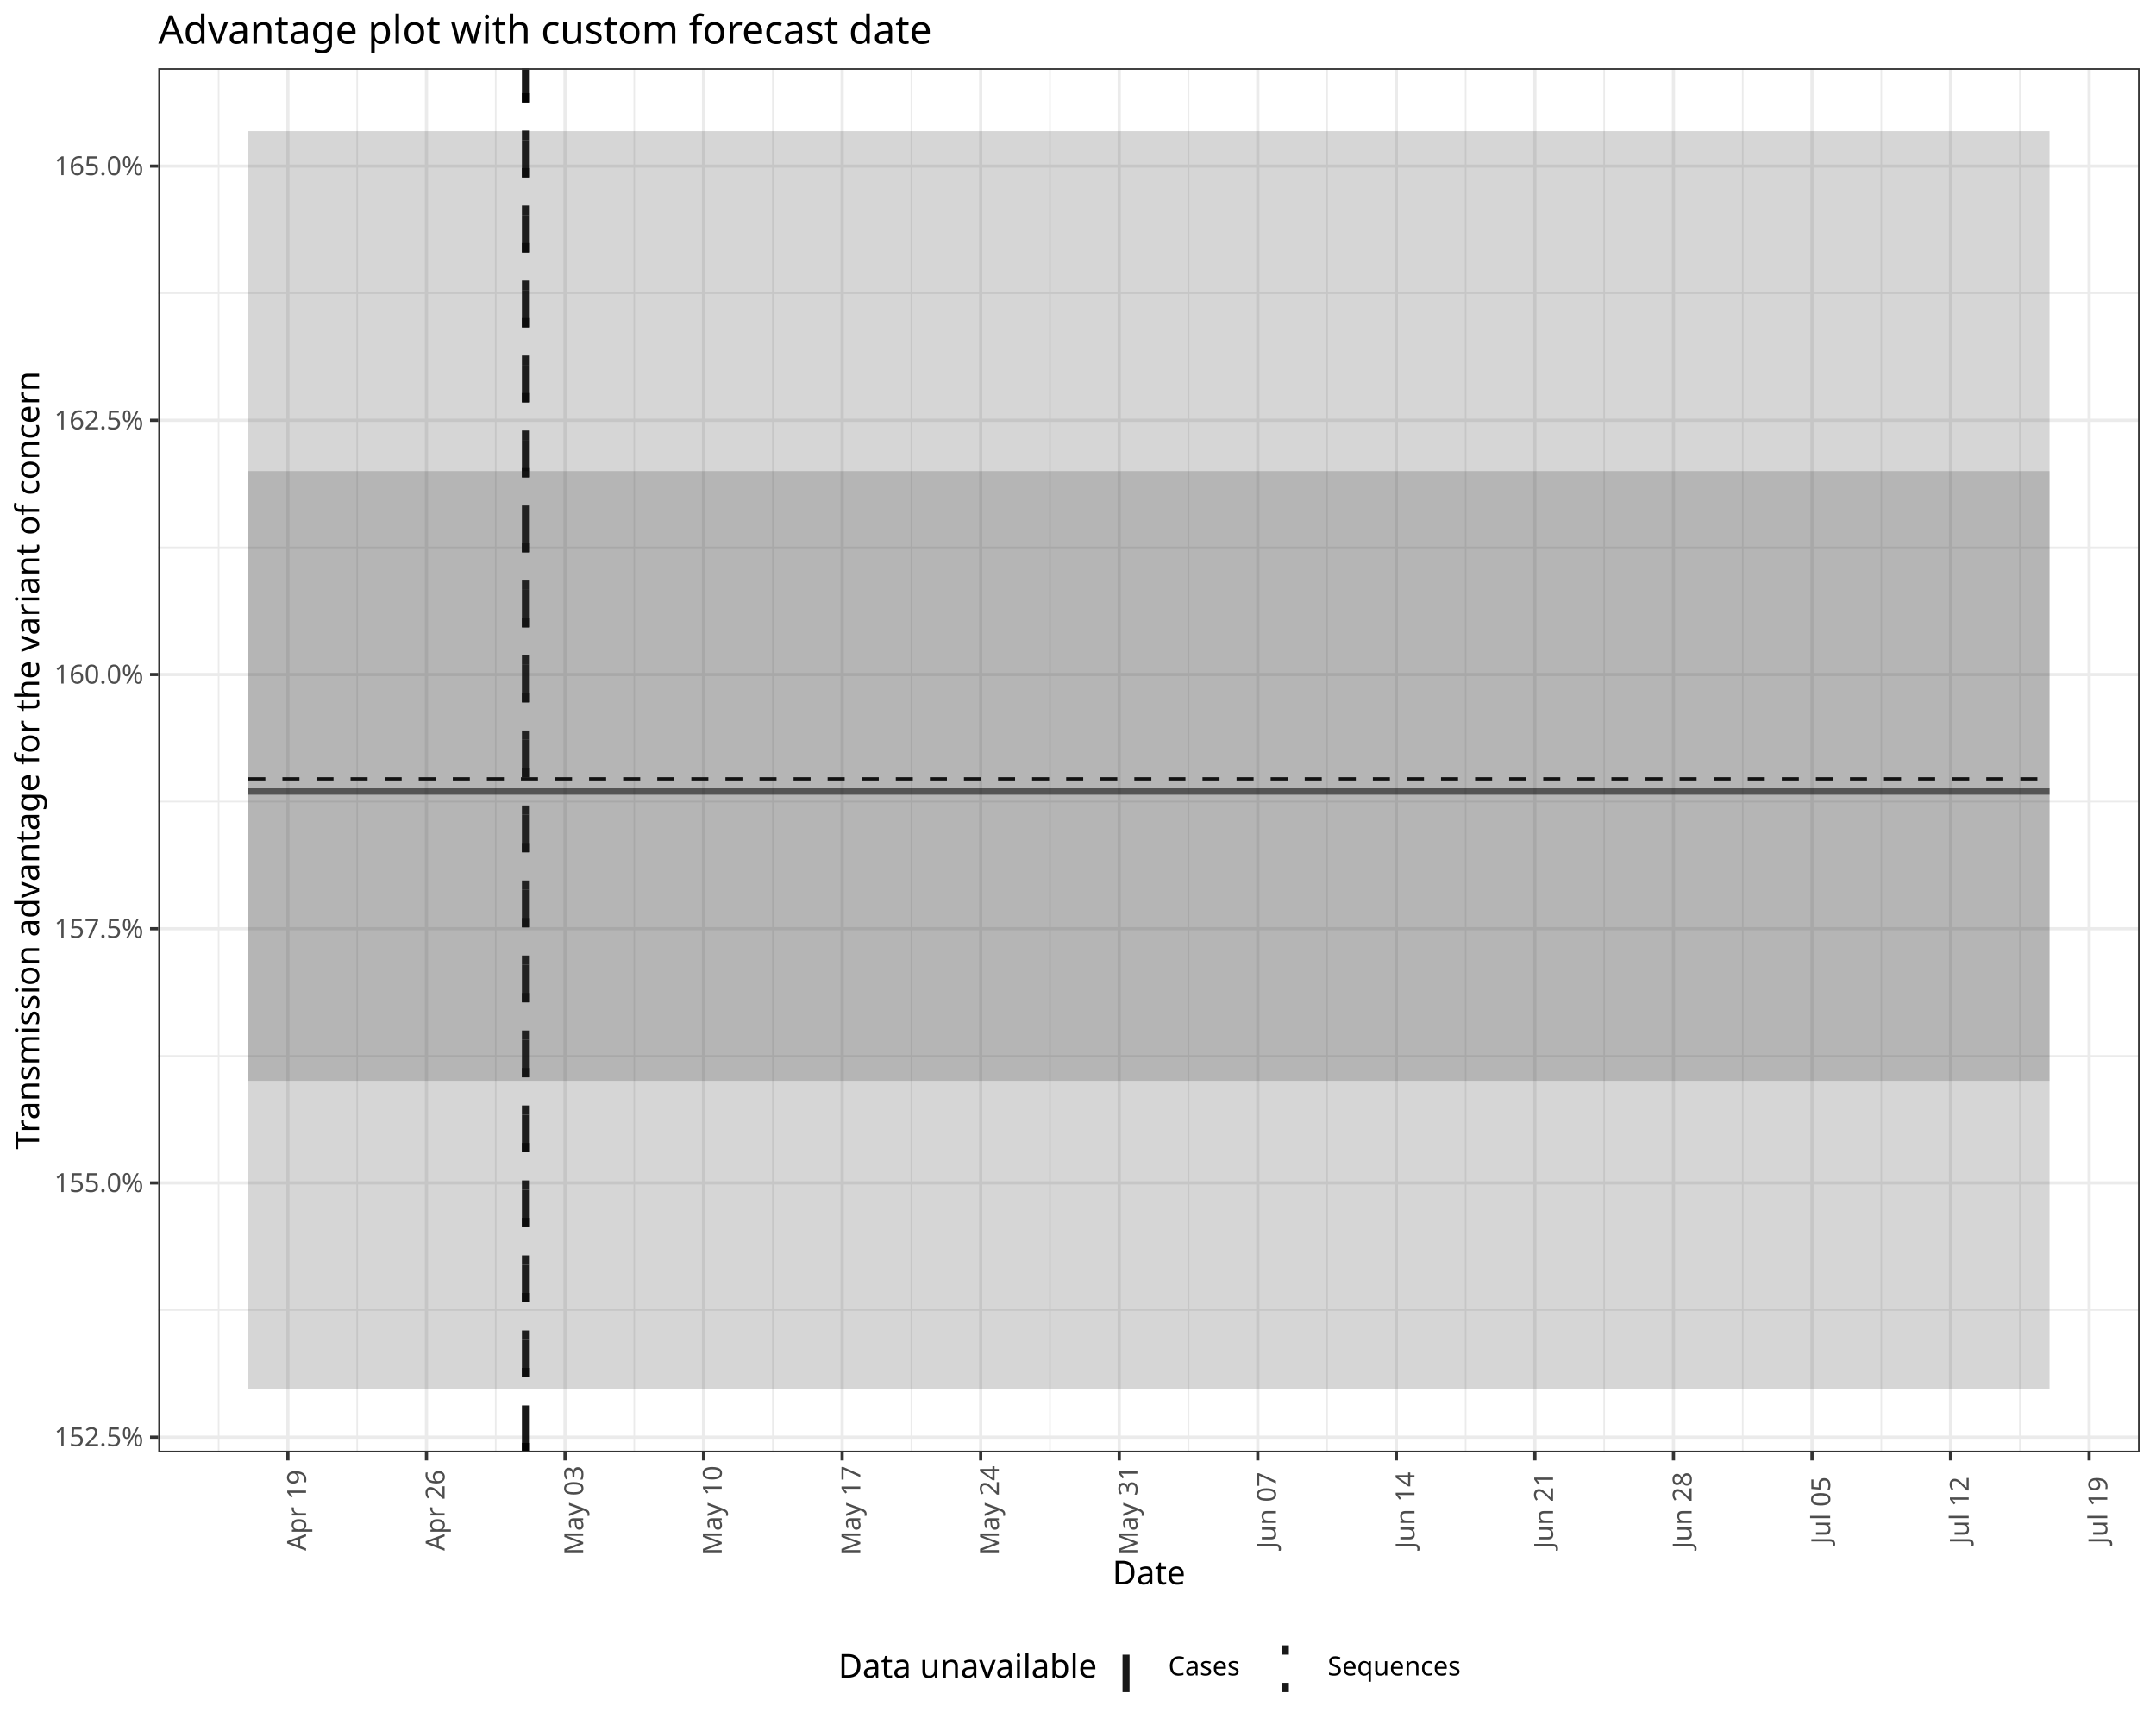
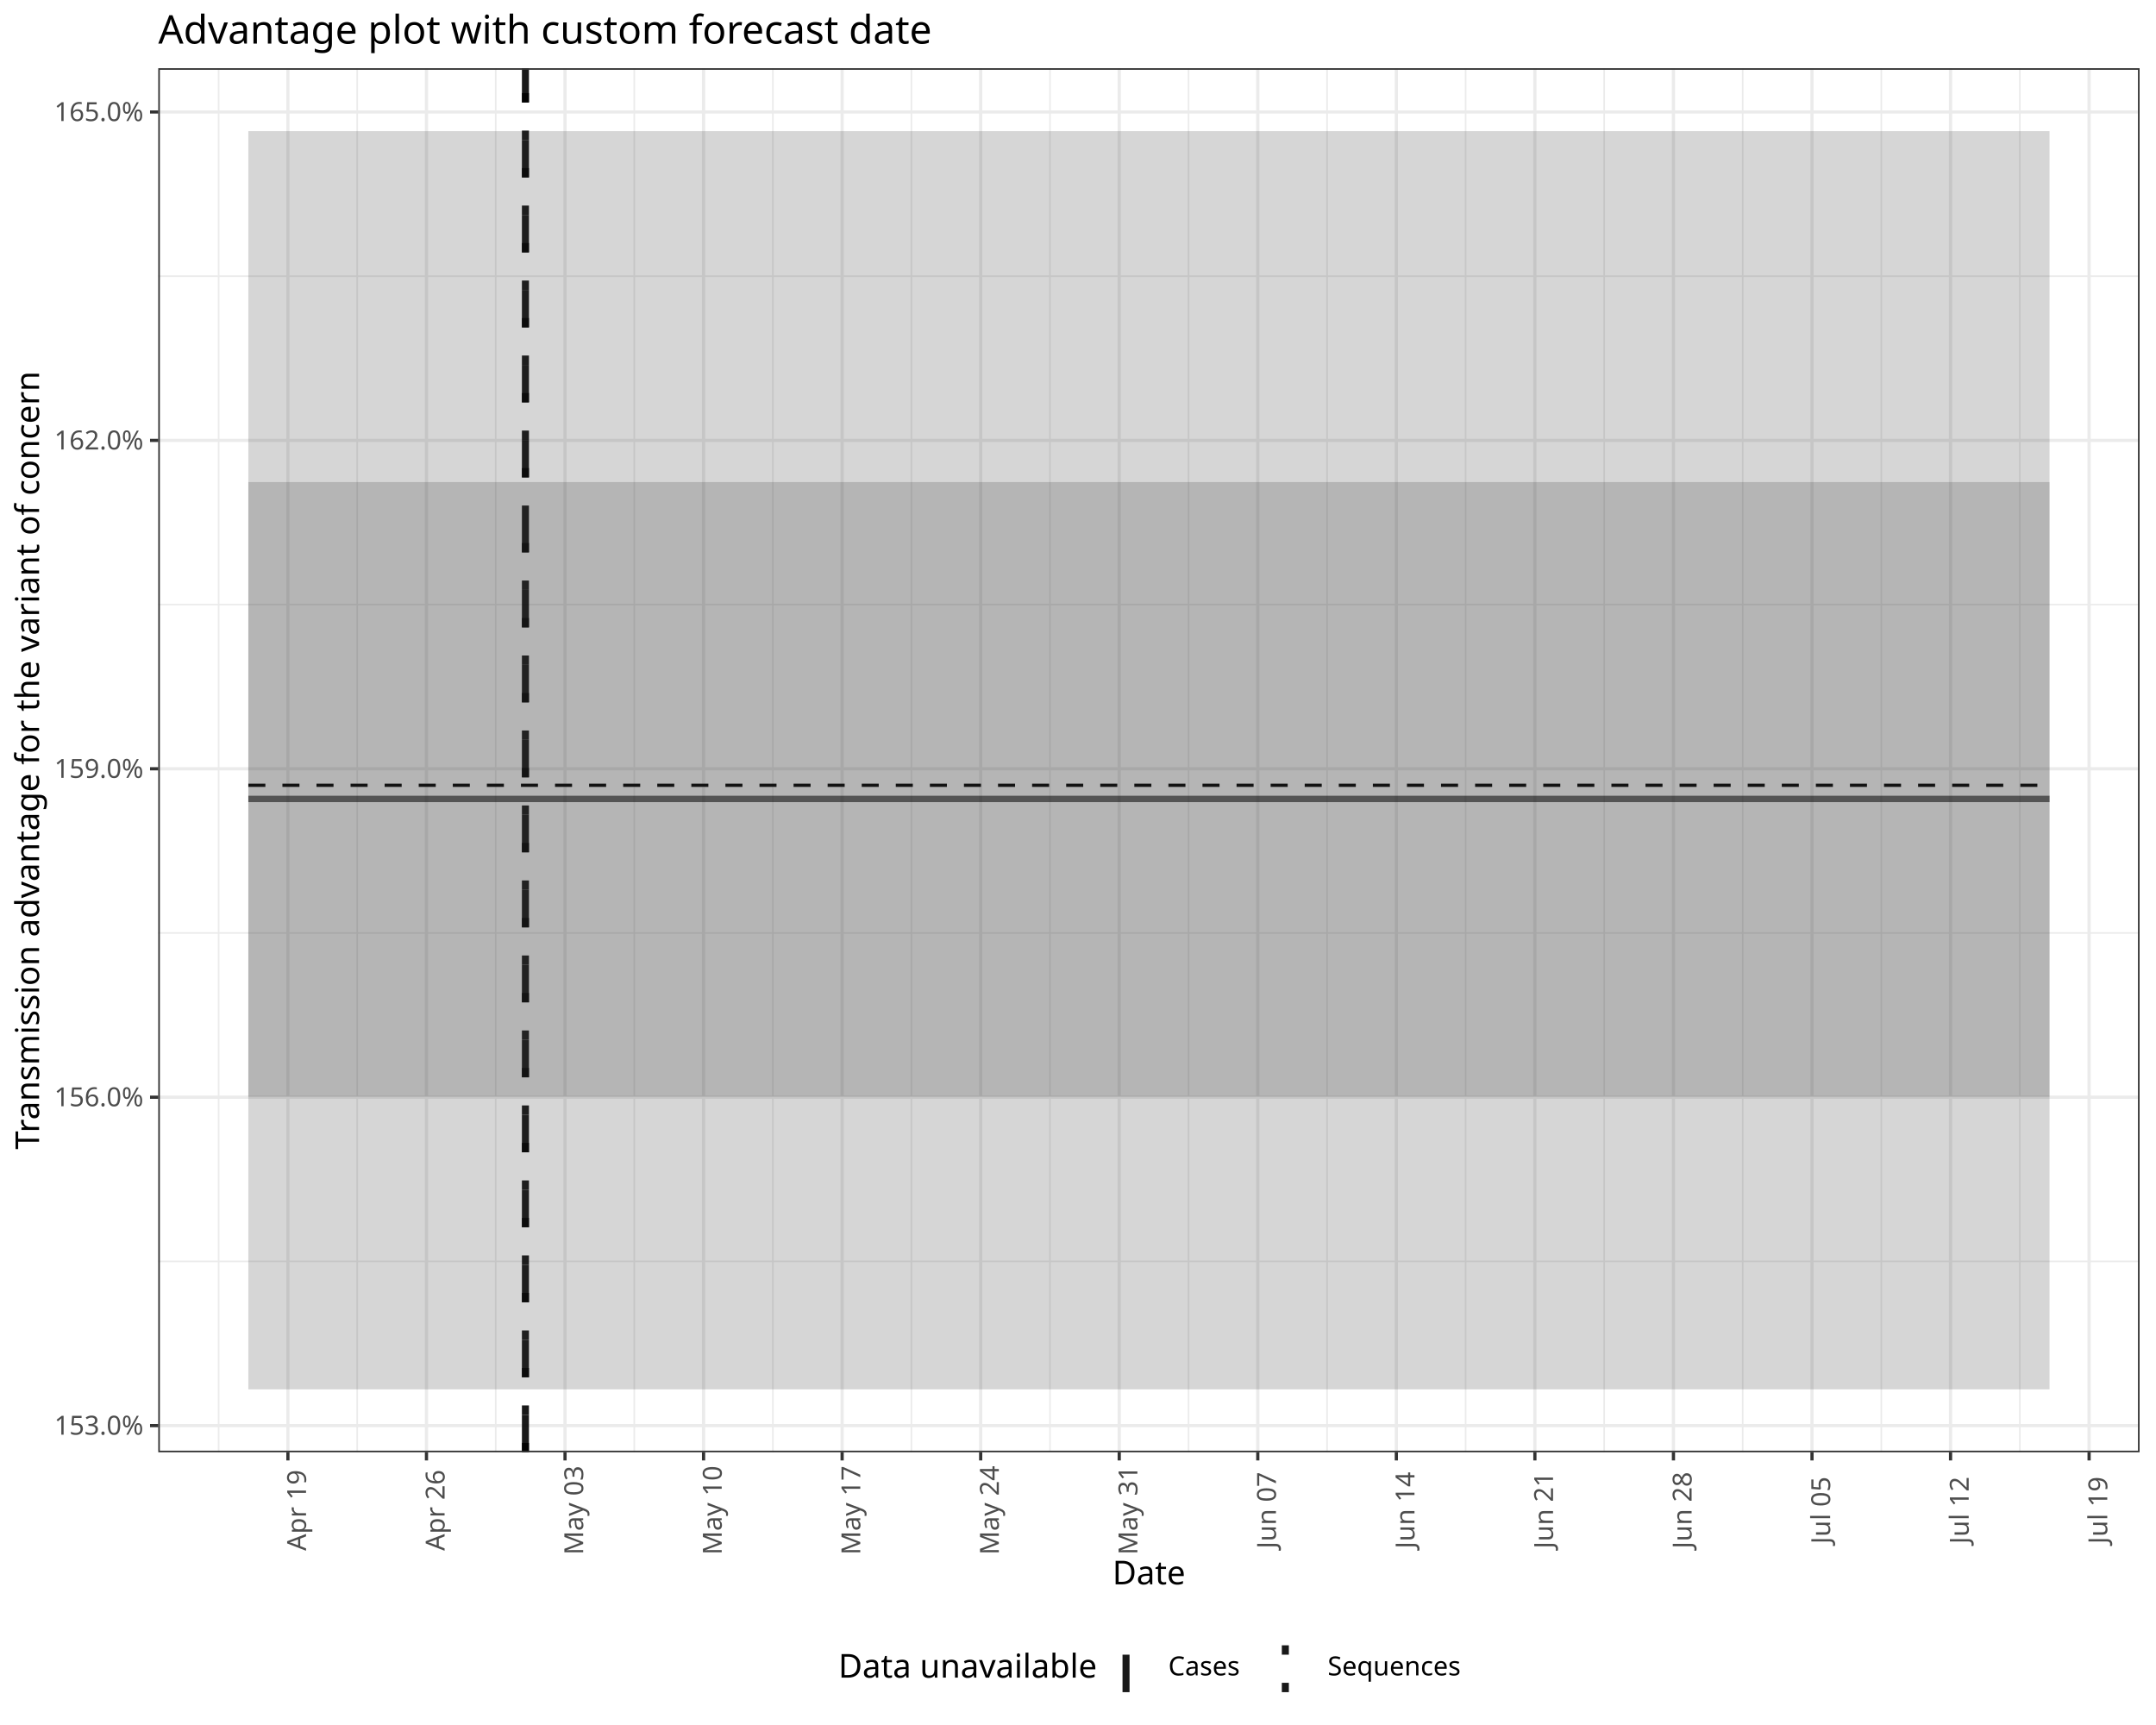
<svg xmlns="http://www.w3.org/2000/svg" class="svglite" data-engine-version="2.0" width="720.00pt" height="576.00pt" viewBox="0 0 720.00 576.00">
  <defs>
    <style type="text/css">
    .svglite line, .svglite polyline, .svglite polygon, .svglite path, .svglite rect, .svglite circle {
      fill: none;
      stroke: #000000;
      stroke-linecap: round;
      stroke-linejoin: round;
      stroke-miterlimit: 10.00;
    }
  </style>
  </defs>
  <rect width="100%" height="100%" style="stroke: none; fill: #FFFFFF;" />
  <defs>
    <clipPath id="cpMC4wMHw3MjAuMDB8MC4wMHw1NzYuMDA=">
      <rect x="0.00" y="0.00" width="720.00" height="576.00" />
    </clipPath>
  </defs>
  <g clip-path="url(#cpMC4wMHw3MjAuMDB8MC4wMHw1NzYuMDA=)">
    <rect x="0.00" y="0.00" width="720.00" height="576.00" style="stroke-width: 1.07; stroke: #FFFFFF; fill: #FFFFFF;" />
  </g>
  <defs>
    <clipPath id="cpNTIuODV8NzE0LjUyfDIyLjc4fDQ4NC45Mw==">
      <rect x="52.85" y="22.78" width="661.67" height="462.15" />
    </clipPath>
  </defs>
  <g clip-path="url(#cpNTIuODV8NzE0LjUyfDIyLjc4fDQ4NC45Mw==)">
    <rect x="52.85" y="22.78" width="661.67" height="462.15" style="stroke-width: 1.07; stroke: none; fill: #FFFFFF;" />
-     <polyline points="52.85,437.44 714.52,437.44 " style="stroke-width: 0.53; stroke: #EBEBEB; stroke-linecap: butt;" />
-     <polyline points="52.85,352.56 714.52,352.56 " style="stroke-width: 0.53; stroke: #EBEBEB; stroke-linecap: butt;" />
-     <polyline points="52.85,267.67 714.52,267.67 " style="stroke-width: 0.53; stroke: #EBEBEB; stroke-linecap: butt;" />
-     <polyline points="52.85,182.79 714.52,182.79 " style="stroke-width: 0.53; stroke: #EBEBEB; stroke-linecap: butt;" />
-     <polyline points="52.85,97.91 714.52,97.91 " style="stroke-width: 0.53; stroke: #EBEBEB; stroke-linecap: butt;" />
+     <polyline points="52.85,421.19 714.52,421.19 " style="stroke-width: 0.53; stroke: #EBEBEB; stroke-linecap: butt;" />
+     <polyline points="52.85,311.54 714.52,311.54 " style="stroke-width: 0.53; stroke: #EBEBEB; stroke-linecap: butt;" />
+     <polyline points="52.85,201.88 714.52,201.88 " style="stroke-width: 0.53; stroke: #EBEBEB; stroke-linecap: butt;" />
+     <polyline points="52.85,92.22 714.52,92.22 " style="stroke-width: 0.53; stroke: #EBEBEB; stroke-linecap: butt;" />
    <polyline points="73.01,484.93 73.01,22.78 " style="stroke-width: 0.53; stroke: #EBEBEB; stroke-linecap: butt;" />
    <polyline points="119.28,484.93 119.28,22.78 " style="stroke-width: 0.53; stroke: #EBEBEB; stroke-linecap: butt;" />
    <polyline points="165.55,484.93 165.55,22.78 " style="stroke-width: 0.53; stroke: #EBEBEB; stroke-linecap: butt;" />
    <polyline points="211.82,484.93 211.82,22.78 " style="stroke-width: 0.53; stroke: #EBEBEB; stroke-linecap: butt;" />
    <polyline points="258.10,484.93 258.10,22.78 " style="stroke-width: 0.53; stroke: #EBEBEB; stroke-linecap: butt;" />
    <polyline points="304.37,484.93 304.37,22.78 " style="stroke-width: 0.53; stroke: #EBEBEB; stroke-linecap: butt;" />
    <polyline points="350.64,484.93 350.64,22.78 " style="stroke-width: 0.53; stroke: #EBEBEB; stroke-linecap: butt;" />
    <polyline points="396.91,484.93 396.91,22.78 " style="stroke-width: 0.53; stroke: #EBEBEB; stroke-linecap: butt;" />
    <polyline points="443.18,484.93 443.18,22.78 " style="stroke-width: 0.53; stroke: #EBEBEB; stroke-linecap: butt;" />
    <polyline points="489.45,484.93 489.45,22.78 " style="stroke-width: 0.53; stroke: #EBEBEB; stroke-linecap: butt;" />
    <polyline points="535.72,484.93 535.72,22.78 " style="stroke-width: 0.53; stroke: #EBEBEB; stroke-linecap: butt;" />
    <polyline points="581.99,484.93 581.99,22.78 " style="stroke-width: 0.53; stroke: #EBEBEB; stroke-linecap: butt;" />
    <polyline points="628.26,484.93 628.26,22.78 " style="stroke-width: 0.53; stroke: #EBEBEB; stroke-linecap: butt;" />
    <polyline points="674.53,484.93 674.53,22.78 " style="stroke-width: 0.53; stroke: #EBEBEB; stroke-linecap: butt;" />
-     <polyline points="52.85,479.88 714.52,479.88 " style="stroke-width: 1.07; stroke: #EBEBEB; stroke-linecap: butt;" />
-     <polyline points="52.85,395.00 714.52,395.00 " style="stroke-width: 1.07; stroke: #EBEBEB; stroke-linecap: butt;" />
-     <polyline points="52.85,310.12 714.52,310.12 " style="stroke-width: 1.07; stroke: #EBEBEB; stroke-linecap: butt;" />
-     <polyline points="52.85,225.23 714.52,225.23 " style="stroke-width: 1.07; stroke: #EBEBEB; stroke-linecap: butt;" />
-     <polyline points="52.85,140.35 714.52,140.35 " style="stroke-width: 1.07; stroke: #EBEBEB; stroke-linecap: butt;" />
-     <polyline points="52.85,55.47 714.52,55.47 " style="stroke-width: 1.07; stroke: #EBEBEB; stroke-linecap: butt;" />
+     <polyline points="52.85,476.02 714.52,476.02 " style="stroke-width: 1.07; stroke: #EBEBEB; stroke-linecap: butt;" />
+     <polyline points="52.85,366.37 714.52,366.37 " style="stroke-width: 1.07; stroke: #EBEBEB; stroke-linecap: butt;" />
+     <polyline points="52.85,256.71 714.52,256.71 " style="stroke-width: 1.07; stroke: #EBEBEB; stroke-linecap: butt;" />
+     <polyline points="52.85,147.05 714.52,147.05 " style="stroke-width: 1.07; stroke: #EBEBEB; stroke-linecap: butt;" />
+     <polyline points="52.85,37.39 714.52,37.39 " style="stroke-width: 1.07; stroke: #EBEBEB; stroke-linecap: butt;" />
    <polyline points="96.15,484.93 96.15,22.78 " style="stroke-width: 1.07; stroke: #EBEBEB; stroke-linecap: butt;" />
    <polyline points="142.42,484.93 142.42,22.78 " style="stroke-width: 1.07; stroke: #EBEBEB; stroke-linecap: butt;" />
    <polyline points="188.69,484.93 188.69,22.78 " style="stroke-width: 1.07; stroke: #EBEBEB; stroke-linecap: butt;" />
    <polyline points="234.96,484.93 234.96,22.78 " style="stroke-width: 1.07; stroke: #EBEBEB; stroke-linecap: butt;" />
    <polyline points="281.23,484.93 281.23,22.78 " style="stroke-width: 1.07; stroke: #EBEBEB; stroke-linecap: butt;" />
    <polyline points="327.50,484.93 327.50,22.78 " style="stroke-width: 1.07; stroke: #EBEBEB; stroke-linecap: butt;" />
    <polyline points="373.77,484.93 373.77,22.78 " style="stroke-width: 1.07; stroke: #EBEBEB; stroke-linecap: butt;" />
    <polyline points="420.04,484.93 420.04,22.78 " style="stroke-width: 1.07; stroke: #EBEBEB; stroke-linecap: butt;" />
    <polyline points="466.31,484.93 466.31,22.78 " style="stroke-width: 1.07; stroke: #EBEBEB; stroke-linecap: butt;" />
    <polyline points="512.58,484.93 512.58,22.78 " style="stroke-width: 1.07; stroke: #EBEBEB; stroke-linecap: butt;" />
    <polyline points="558.85,484.93 558.85,22.78 " style="stroke-width: 1.07; stroke: #EBEBEB; stroke-linecap: butt;" />
    <polyline points="605.12,484.93 605.12,22.78 " style="stroke-width: 1.07; stroke: #EBEBEB; stroke-linecap: butt;" />
    <polyline points="651.39,484.93 651.39,22.78 " style="stroke-width: 1.07; stroke: #EBEBEB; stroke-linecap: butt;" />
    <polyline points="697.66,484.93 697.66,22.78 " style="stroke-width: 1.07; stroke: #EBEBEB; stroke-linecap: butt;" />
    <line x1="175.47" y1="484.93" x2="175.47" y2="22.78" style="stroke-width: 2.35; stroke: #000000; stroke-opacity: 0.90; stroke-dasharray: 12.52,12.52; stroke-linecap: butt;" />
    <line x1="175.47" y1="484.93" x2="175.47" y2="22.78" style="stroke-width: 2.35; stroke: #000000; stroke-opacity: 0.90; stroke-dasharray: 3.13,9.39; stroke-linecap: butt;" />
-     <polyline points="82.93,264.30 129.20,264.30 175.47,264.30 221.74,264.30 268.01,264.30 314.28,264.30 360.55,264.30 406.82,264.30 453.09,264.30 499.36,264.30 545.63,264.30 591.90,264.30 638.17,264.30 684.44,264.30 " style="stroke-width: 2.13; stroke: #000000; stroke-opacity: 0.60; stroke-linecap: butt;" />
-     <polyline points="82.93,260.06 129.20,260.06 175.47,260.06 221.74,260.06 268.01,260.06 314.28,260.06 360.55,260.06 406.82,260.06 453.09,260.06 499.36,260.06 545.63,260.06 591.90,260.06 638.17,260.06 684.44,260.06 " style="stroke-width: 1.07; stroke-dasharray: 5.69,5.69; stroke-linecap: butt;" />
+     <polyline points="82.93,266.78 129.20,266.78 175.47,266.78 221.74,266.78 268.01,266.78 314.28,266.78 360.55,266.78 406.82,266.78 453.09,266.78 499.36,266.78 545.63,266.78 591.90,266.78 638.17,266.78 684.44,266.78 " style="stroke-width: 2.13; stroke: #000000; stroke-opacity: 0.60; stroke-linecap: butt;" />
+     <polyline points="82.93,262.22 129.20,262.22 175.47,262.22 221.74,262.22 268.01,262.22 314.28,262.22 360.55,262.22 406.82,262.22 453.09,262.22 499.36,262.22 545.63,262.22 591.90,262.22 638.17,262.22 684.44,262.22 " style="stroke-width: 1.07; stroke-dasharray: 5.69,5.69; stroke-linecap: butt;" />
    <polygon points="82.93,43.79 129.20,43.79 175.47,43.79 221.74,43.79 268.01,43.79 314.28,43.79 360.55,43.79 406.82,43.79 453.09,43.79 499.36,43.79 545.63,43.79 591.90,43.79 638.17,43.79 684.44,43.79 684.44,463.93 638.17,463.93 591.90,463.93 545.63,463.93 499.36,463.93 453.09,463.93 406.82,463.93 360.55,463.93 314.28,463.93 268.01,463.93 221.74,463.93 175.47,463.93 129.20,463.93 82.93,463.93 " style="stroke-width: 0.00; stroke: none; fill: #333333; fill-opacity: 0.20;" />
    <polyline points="82.93,43.79 129.20,43.79 175.47,43.79 221.74,43.79 268.01,43.79 314.28,43.79 360.55,43.79 406.82,43.79 453.09,43.79 499.36,43.79 545.63,43.79 591.90,43.79 638.17,43.79 684.44,43.79 " style="stroke-width: 0.43; stroke: none;" />
    <polyline points="684.44,463.93 638.17,463.93 591.90,463.93 545.63,463.93 499.36,463.93 453.09,463.93 406.82,463.93 360.55,463.93 314.28,463.93 268.01,463.93 221.74,463.93 175.47,463.93 129.20,463.93 82.93,463.93 " style="stroke-width: 0.43; stroke: none;" />
-     <polygon points="82.93,157.31 129.20,157.31 175.47,157.31 221.74,157.31 268.01,157.31 314.28,157.31 360.55,157.31 406.82,157.31 453.09,157.31 499.36,157.31 545.63,157.31 591.90,157.31 638.17,157.31 684.44,157.31 684.44,360.89 638.17,360.89 591.90,360.89 545.63,360.89 499.36,360.89 453.09,360.89 406.82,360.89 360.55,360.89 314.28,360.89 268.01,360.89 221.74,360.89 175.47,360.89 129.20,360.89 82.93,360.89 " style="stroke-width: 0.00; stroke: none; fill: #333333; fill-opacity: 0.20;" />
-     <polyline points="82.93,157.31 129.20,157.31 175.47,157.31 221.74,157.31 268.01,157.31 314.28,157.31 360.55,157.31 406.82,157.31 453.09,157.31 499.36,157.31 545.63,157.31 591.90,157.31 638.17,157.31 684.44,157.31 " style="stroke-width: 1.07; stroke: none;" />
-     <polyline points="684.44,360.89 638.17,360.89 591.90,360.89 545.63,360.89 499.36,360.89 453.09,360.89 406.82,360.89 360.55,360.89 314.28,360.89 268.01,360.89 221.74,360.89 175.47,360.89 129.20,360.89 82.93,360.89 " style="stroke-width: 1.07; stroke: none;" />
+     <polygon points="82.93,160.98 129.20,160.98 175.47,160.98 221.74,160.98 268.01,160.98 314.28,160.98 360.55,160.98 406.82,160.98 453.09,160.98 499.36,160.98 545.63,160.98 591.90,160.98 638.17,160.98 684.44,160.98 684.44,366.20 638.17,366.20 591.90,366.20 545.63,366.20 499.36,366.20 453.09,366.20 406.82,366.20 360.55,366.20 314.28,366.20 268.01,366.20 221.74,366.20 175.47,366.20 129.20,366.20 82.93,366.20 " style="stroke-width: 0.00; stroke: none; fill: #333333; fill-opacity: 0.20;" />
+     <polyline points="82.93,160.98 129.20,160.98 175.47,160.98 221.74,160.98 268.01,160.98 314.28,160.98 360.55,160.98 406.82,160.98 453.09,160.98 499.36,160.98 545.63,160.98 591.90,160.98 638.17,160.98 684.44,160.98 " style="stroke-width: 1.07; stroke: none;" />
+     <polyline points="684.44,366.20 638.17,366.20 591.90,366.20 545.63,366.20 499.36,366.20 453.09,366.20 406.82,366.20 360.55,366.20 314.28,366.20 268.01,366.20 221.74,366.20 175.47,366.20 129.20,366.20 82.93,366.20 " style="stroke-width: 1.07; stroke: none;" />
    <rect x="52.85" y="22.78" width="661.67" height="462.15" style="stroke-width: 1.07; stroke: #333333;" />
  </g>
  <g clip-path="url(#cpMC4wMHw3MjAuMDB8MC4wMHw1NzYuMDA=)">
-     <text x="47.92" y="482.91" text-anchor="end" style="font-size: 8.80px; fill: #4D4D4D; font-family: sans;" textLength="29.85px" lengthAdjust="spacingAndGlyphs">152.5%</text>
-     <text x="47.92" y="398.03" text-anchor="end" style="font-size: 8.80px; fill: #4D4D4D; font-family: sans;" textLength="29.85px" lengthAdjust="spacingAndGlyphs">155.0%</text>
-     <text x="47.92" y="313.14" text-anchor="end" style="font-size: 8.80px; fill: #4D4D4D; font-family: sans;" textLength="29.85px" lengthAdjust="spacingAndGlyphs">157.5%</text>
-     <text x="47.92" y="228.26" text-anchor="end" style="font-size: 8.80px; fill: #4D4D4D; font-family: sans;" textLength="29.85px" lengthAdjust="spacingAndGlyphs">160.0%</text>
-     <text x="47.92" y="143.38" text-anchor="end" style="font-size: 8.80px; fill: #4D4D4D; font-family: sans;" textLength="29.85px" lengthAdjust="spacingAndGlyphs">162.5%</text>
-     <text x="47.92" y="58.49" text-anchor="end" style="font-size: 8.80px; fill: #4D4D4D; font-family: sans;" textLength="29.85px" lengthAdjust="spacingAndGlyphs">165.0%</text>
-     <polyline points="50.11,479.88 52.85,479.88 " style="stroke-width: 1.07; stroke: #333333; stroke-linecap: butt;" />
-     <polyline points="50.11,395.00 52.85,395.00 " style="stroke-width: 1.07; stroke: #333333; stroke-linecap: butt;" />
-     <polyline points="50.11,310.12 52.85,310.12 " style="stroke-width: 1.07; stroke: #333333; stroke-linecap: butt;" />
-     <polyline points="50.11,225.23 52.85,225.23 " style="stroke-width: 1.07; stroke: #333333; stroke-linecap: butt;" />
-     <polyline points="50.11,140.35 52.85,140.35 " style="stroke-width: 1.07; stroke: #333333; stroke-linecap: butt;" />
-     <polyline points="50.11,55.47 52.85,55.47 " style="stroke-width: 1.07; stroke: #333333; stroke-linecap: butt;" />
+     <text x="47.92" y="479.05" text-anchor="end" style="font-size: 8.80px; fill: #4D4D4D; font-family: sans;" textLength="29.85px" lengthAdjust="spacingAndGlyphs">153.0%</text>
+     <text x="47.92" y="369.39" text-anchor="end" style="font-size: 8.80px; fill: #4D4D4D; font-family: sans;" textLength="29.85px" lengthAdjust="spacingAndGlyphs">156.0%</text>
+     <text x="47.92" y="259.74" text-anchor="end" style="font-size: 8.80px; fill: #4D4D4D; font-family: sans;" textLength="29.85px" lengthAdjust="spacingAndGlyphs">159.0%</text>
+     <text x="47.92" y="150.08" text-anchor="end" style="font-size: 8.80px; fill: #4D4D4D; font-family: sans;" textLength="29.85px" lengthAdjust="spacingAndGlyphs">162.0%</text>
+     <text x="47.92" y="40.42" text-anchor="end" style="font-size: 8.80px; fill: #4D4D4D; font-family: sans;" textLength="29.85px" lengthAdjust="spacingAndGlyphs">165.0%</text>
+     <polyline points="50.11,476.02 52.85,476.02 " style="stroke-width: 1.07; stroke: #333333; stroke-linecap: butt;" />
+     <polyline points="50.11,366.37 52.85,366.37 " style="stroke-width: 1.07; stroke: #333333; stroke-linecap: butt;" />
+     <polyline points="50.11,256.71 52.85,256.71 " style="stroke-width: 1.07; stroke: #333333; stroke-linecap: butt;" />
+     <polyline points="50.11,147.05 52.85,147.05 " style="stroke-width: 1.07; stroke: #333333; stroke-linecap: butt;" />
+     <polyline points="50.11,37.39 52.85,37.39 " style="stroke-width: 1.07; stroke: #333333; stroke-linecap: butt;" />
    <polyline points="96.15,487.67 96.15,484.93 " style="stroke-width: 1.07; stroke: #333333; stroke-linecap: butt;" />
    <polyline points="142.42,487.67 142.42,484.93 " style="stroke-width: 1.07; stroke: #333333; stroke-linecap: butt;" />
    <polyline points="188.69,487.67 188.69,484.93 " style="stroke-width: 1.07; stroke: #333333; stroke-linecap: butt;" />
    <polyline points="234.96,487.67 234.96,484.93 " style="stroke-width: 1.07; stroke: #333333; stroke-linecap: butt;" />
    <polyline points="281.23,487.67 281.23,484.93 " style="stroke-width: 1.07; stroke: #333333; stroke-linecap: butt;" />
    <polyline points="327.50,487.67 327.50,484.93 " style="stroke-width: 1.07; stroke: #333333; stroke-linecap: butt;" />
    <polyline points="373.77,487.67 373.77,484.93 " style="stroke-width: 1.07; stroke: #333333; stroke-linecap: butt;" />
    <polyline points="420.04,487.67 420.04,484.93 " style="stroke-width: 1.07; stroke: #333333; stroke-linecap: butt;" />
    <polyline points="466.31,487.67 466.31,484.93 " style="stroke-width: 1.07; stroke: #333333; stroke-linecap: butt;" />
    <polyline points="512.58,487.67 512.58,484.93 " style="stroke-width: 1.07; stroke: #333333; stroke-linecap: butt;" />
    <polyline points="558.85,487.67 558.85,484.93 " style="stroke-width: 1.07; stroke: #333333; stroke-linecap: butt;" />
    <polyline points="605.12,487.67 605.12,484.93 " style="stroke-width: 1.07; stroke: #333333; stroke-linecap: butt;" />
    <polyline points="651.39,487.67 651.39,484.93 " style="stroke-width: 1.07; stroke: #333333; stroke-linecap: butt;" />
    <polyline points="697.66,487.67 697.66,484.93 " style="stroke-width: 1.07; stroke: #333333; stroke-linecap: butt;" />
    <text transform="translate(102.20,504.30) rotate(-90)" text-anchor="middle" style="font-size: 8.80px; fill: #4D4D4D; font-family: sans;" textLength="25.93px" lengthAdjust="spacingAndGlyphs">Apr 19</text>
    <text transform="translate(148.47,504.30) rotate(-90)" text-anchor="middle" style="font-size: 8.80px; fill: #4D4D4D; font-family: sans;" textLength="25.93px" lengthAdjust="spacingAndGlyphs">Apr 26</text>
    <text transform="translate(194.75,504.30) rotate(-90)" text-anchor="middle" style="font-size: 8.80px; fill: #4D4D4D; font-family: sans;" textLength="28.87px" lengthAdjust="spacingAndGlyphs">May 03</text>
    <text transform="translate(241.02,504.30) rotate(-90)" text-anchor="middle" style="font-size: 8.80px; fill: #4D4D4D; font-family: sans;" textLength="28.87px" lengthAdjust="spacingAndGlyphs">May 10</text>
    <text transform="translate(287.29,504.30) rotate(-90)" text-anchor="middle" style="font-size: 8.80px; fill: #4D4D4D; font-family: sans;" textLength="28.87px" lengthAdjust="spacingAndGlyphs">May 17</text>
    <text transform="translate(333.56,504.30) rotate(-90)" text-anchor="middle" style="font-size: 8.80px; fill: #4D4D4D; font-family: sans;" textLength="28.87px" lengthAdjust="spacingAndGlyphs">May 24</text>
    <text transform="translate(379.83,504.30) rotate(-90)" text-anchor="middle" style="font-size: 8.80px; fill: #4D4D4D; font-family: sans;" textLength="28.87px" lengthAdjust="spacingAndGlyphs">May 31</text>
    <text transform="translate(426.10,504.30) rotate(-90)" text-anchor="middle" style="font-size: 8.80px; fill: #4D4D4D; font-family: sans;" textLength="26.43px" lengthAdjust="spacingAndGlyphs">Jun 07</text>
    <text transform="translate(472.37,504.30) rotate(-90)" text-anchor="middle" style="font-size: 8.80px; fill: #4D4D4D; font-family: sans;" textLength="26.43px" lengthAdjust="spacingAndGlyphs">Jun 14</text>
    <text transform="translate(518.64,504.30) rotate(-90)" text-anchor="middle" style="font-size: 8.80px; fill: #4D4D4D; font-family: sans;" textLength="26.43px" lengthAdjust="spacingAndGlyphs">Jun 21</text>
    <text transform="translate(564.91,504.30) rotate(-90)" text-anchor="middle" style="font-size: 8.80px; fill: #4D4D4D; font-family: sans;" textLength="26.43px" lengthAdjust="spacingAndGlyphs">Jun 28</text>
    <text transform="translate(611.18,504.30) rotate(-90)" text-anchor="middle" style="font-size: 8.80px; fill: #4D4D4D; font-family: sans;" textLength="23.49px" lengthAdjust="spacingAndGlyphs">Jul 05</text>
    <text transform="translate(657.45,504.30) rotate(-90)" text-anchor="middle" style="font-size: 8.80px; fill: #4D4D4D; font-family: sans;" textLength="23.49px" lengthAdjust="spacingAndGlyphs">Jul 12</text>
    <text transform="translate(703.72,504.30) rotate(-90)" text-anchor="middle" style="font-size: 8.80px; fill: #4D4D4D; font-family: sans;" textLength="23.49px" lengthAdjust="spacingAndGlyphs">Jul 19</text>
    <text x="383.69" y="529.04" text-anchor="middle" style="font-size: 11.00px; font-family: sans;" textLength="23.24px" lengthAdjust="spacingAndGlyphs">Date</text>
    <text transform="translate(13.05,253.86) rotate(-90)" text-anchor="middle" style="font-size: 11.00px; font-family: sans;" textLength="244.61px" lengthAdjust="spacingAndGlyphs">Transmission advantage for the variant of concern</text>
    <rect x="274.49" y="542.28" width="218.39" height="28.24" style="stroke-width: 1.07; stroke: none; fill: #FFFFFF;" />
    <text x="279.97" y="560.19" style="font-size: 11.00px; font-family: sans;" textLength="81.95px" lengthAdjust="spacingAndGlyphs">Data unavailable</text>
    <rect x="367.40" y="547.76" width="17.28" height="17.28" style="stroke-width: 1.07; stroke: none; fill: #FFFFFF;" />
    <line x1="376.04" y1="565.04" x2="376.04" y2="547.76" style="stroke-width: 2.35; stroke: #000000; stroke-opacity: 0.90; stroke-dasharray: 12.52,12.52; stroke-linecap: butt;" />
    <rect x="420.60" y="547.76" width="17.28" height="17.28" style="stroke-width: 1.07; stroke: none; fill: #FFFFFF;" />
    <line x1="429.24" y1="565.04" x2="429.24" y2="547.76" style="stroke-width: 2.35; stroke: #000000; stroke-opacity: 0.90; stroke-dasharray: 3.13,9.39; stroke-linecap: butt;" />
    <text x="390.16" y="559.43" style="font-size: 8.80px; font-family: sans;" textLength="24.95px" lengthAdjust="spacingAndGlyphs">Cases</text>
    <text x="443.36" y="559.43" style="font-size: 8.80px; font-family: sans;" textLength="44.05px" lengthAdjust="spacingAndGlyphs">Sequences</text>
    <text x="52.85" y="14.56" style="font-size: 13.20px; font-family: sans;" textLength="241.44px" lengthAdjust="spacingAndGlyphs">Advantage plot with custom forecast date</text>
  </g>
</svg>
